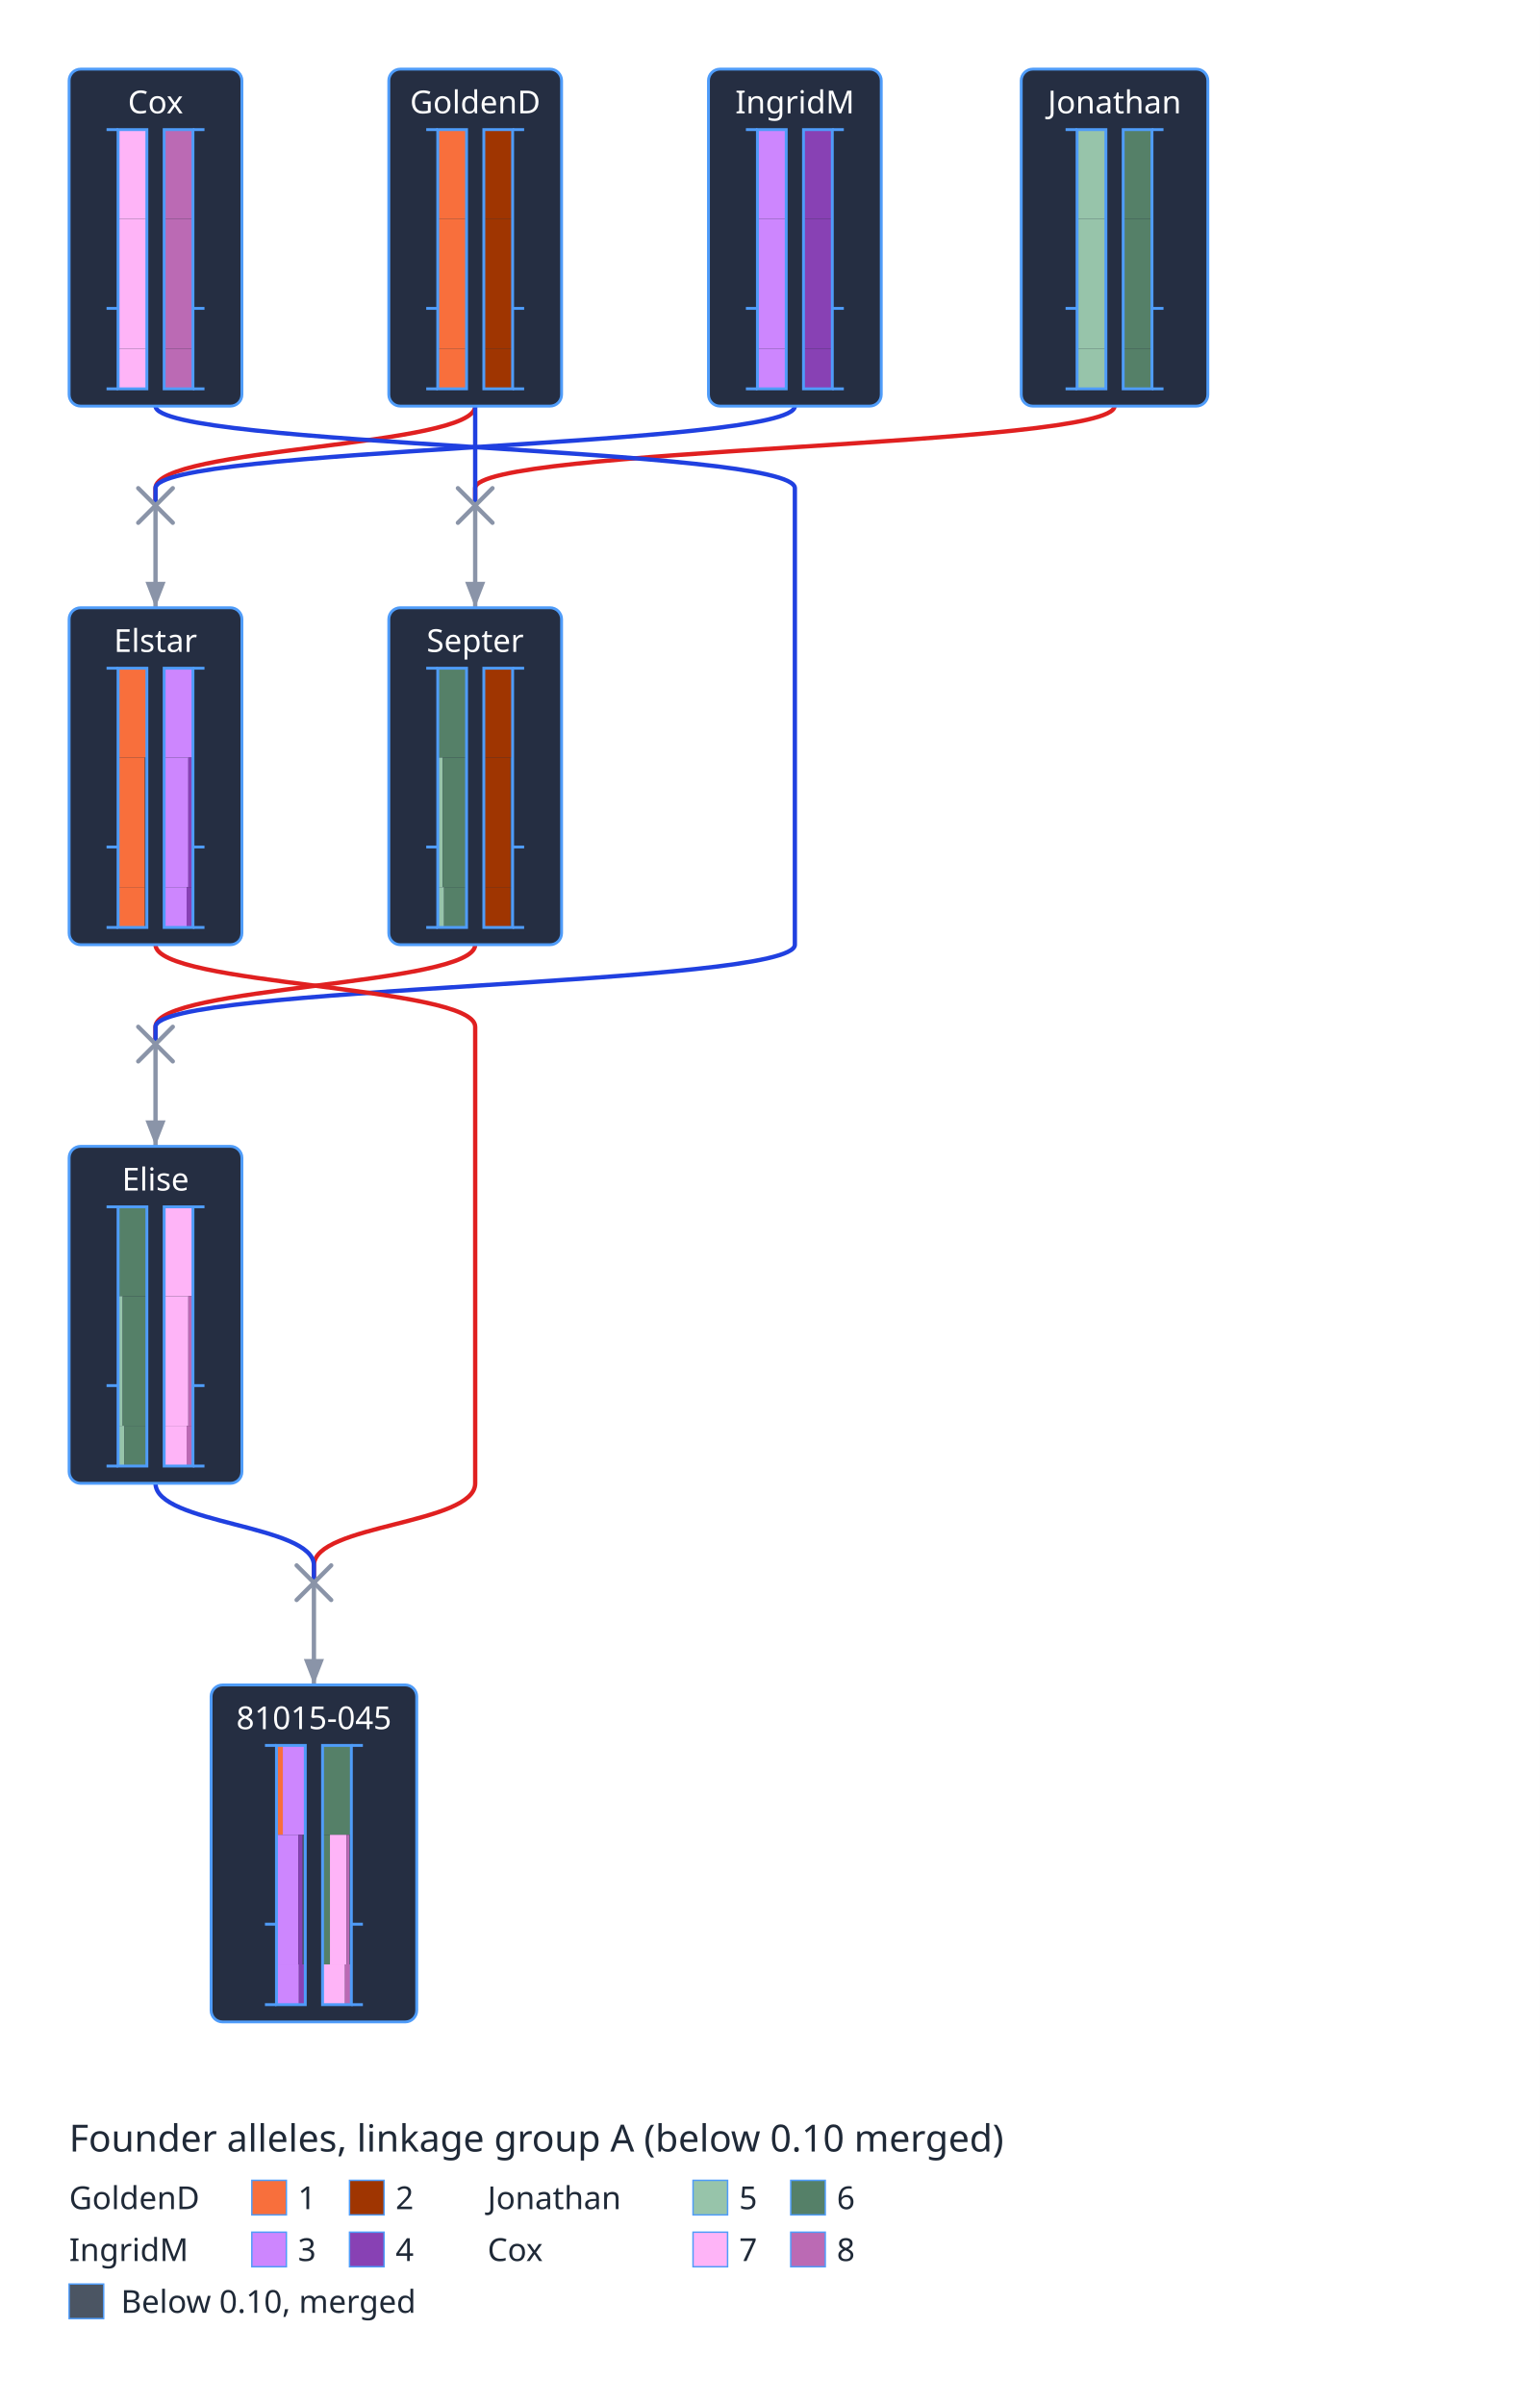
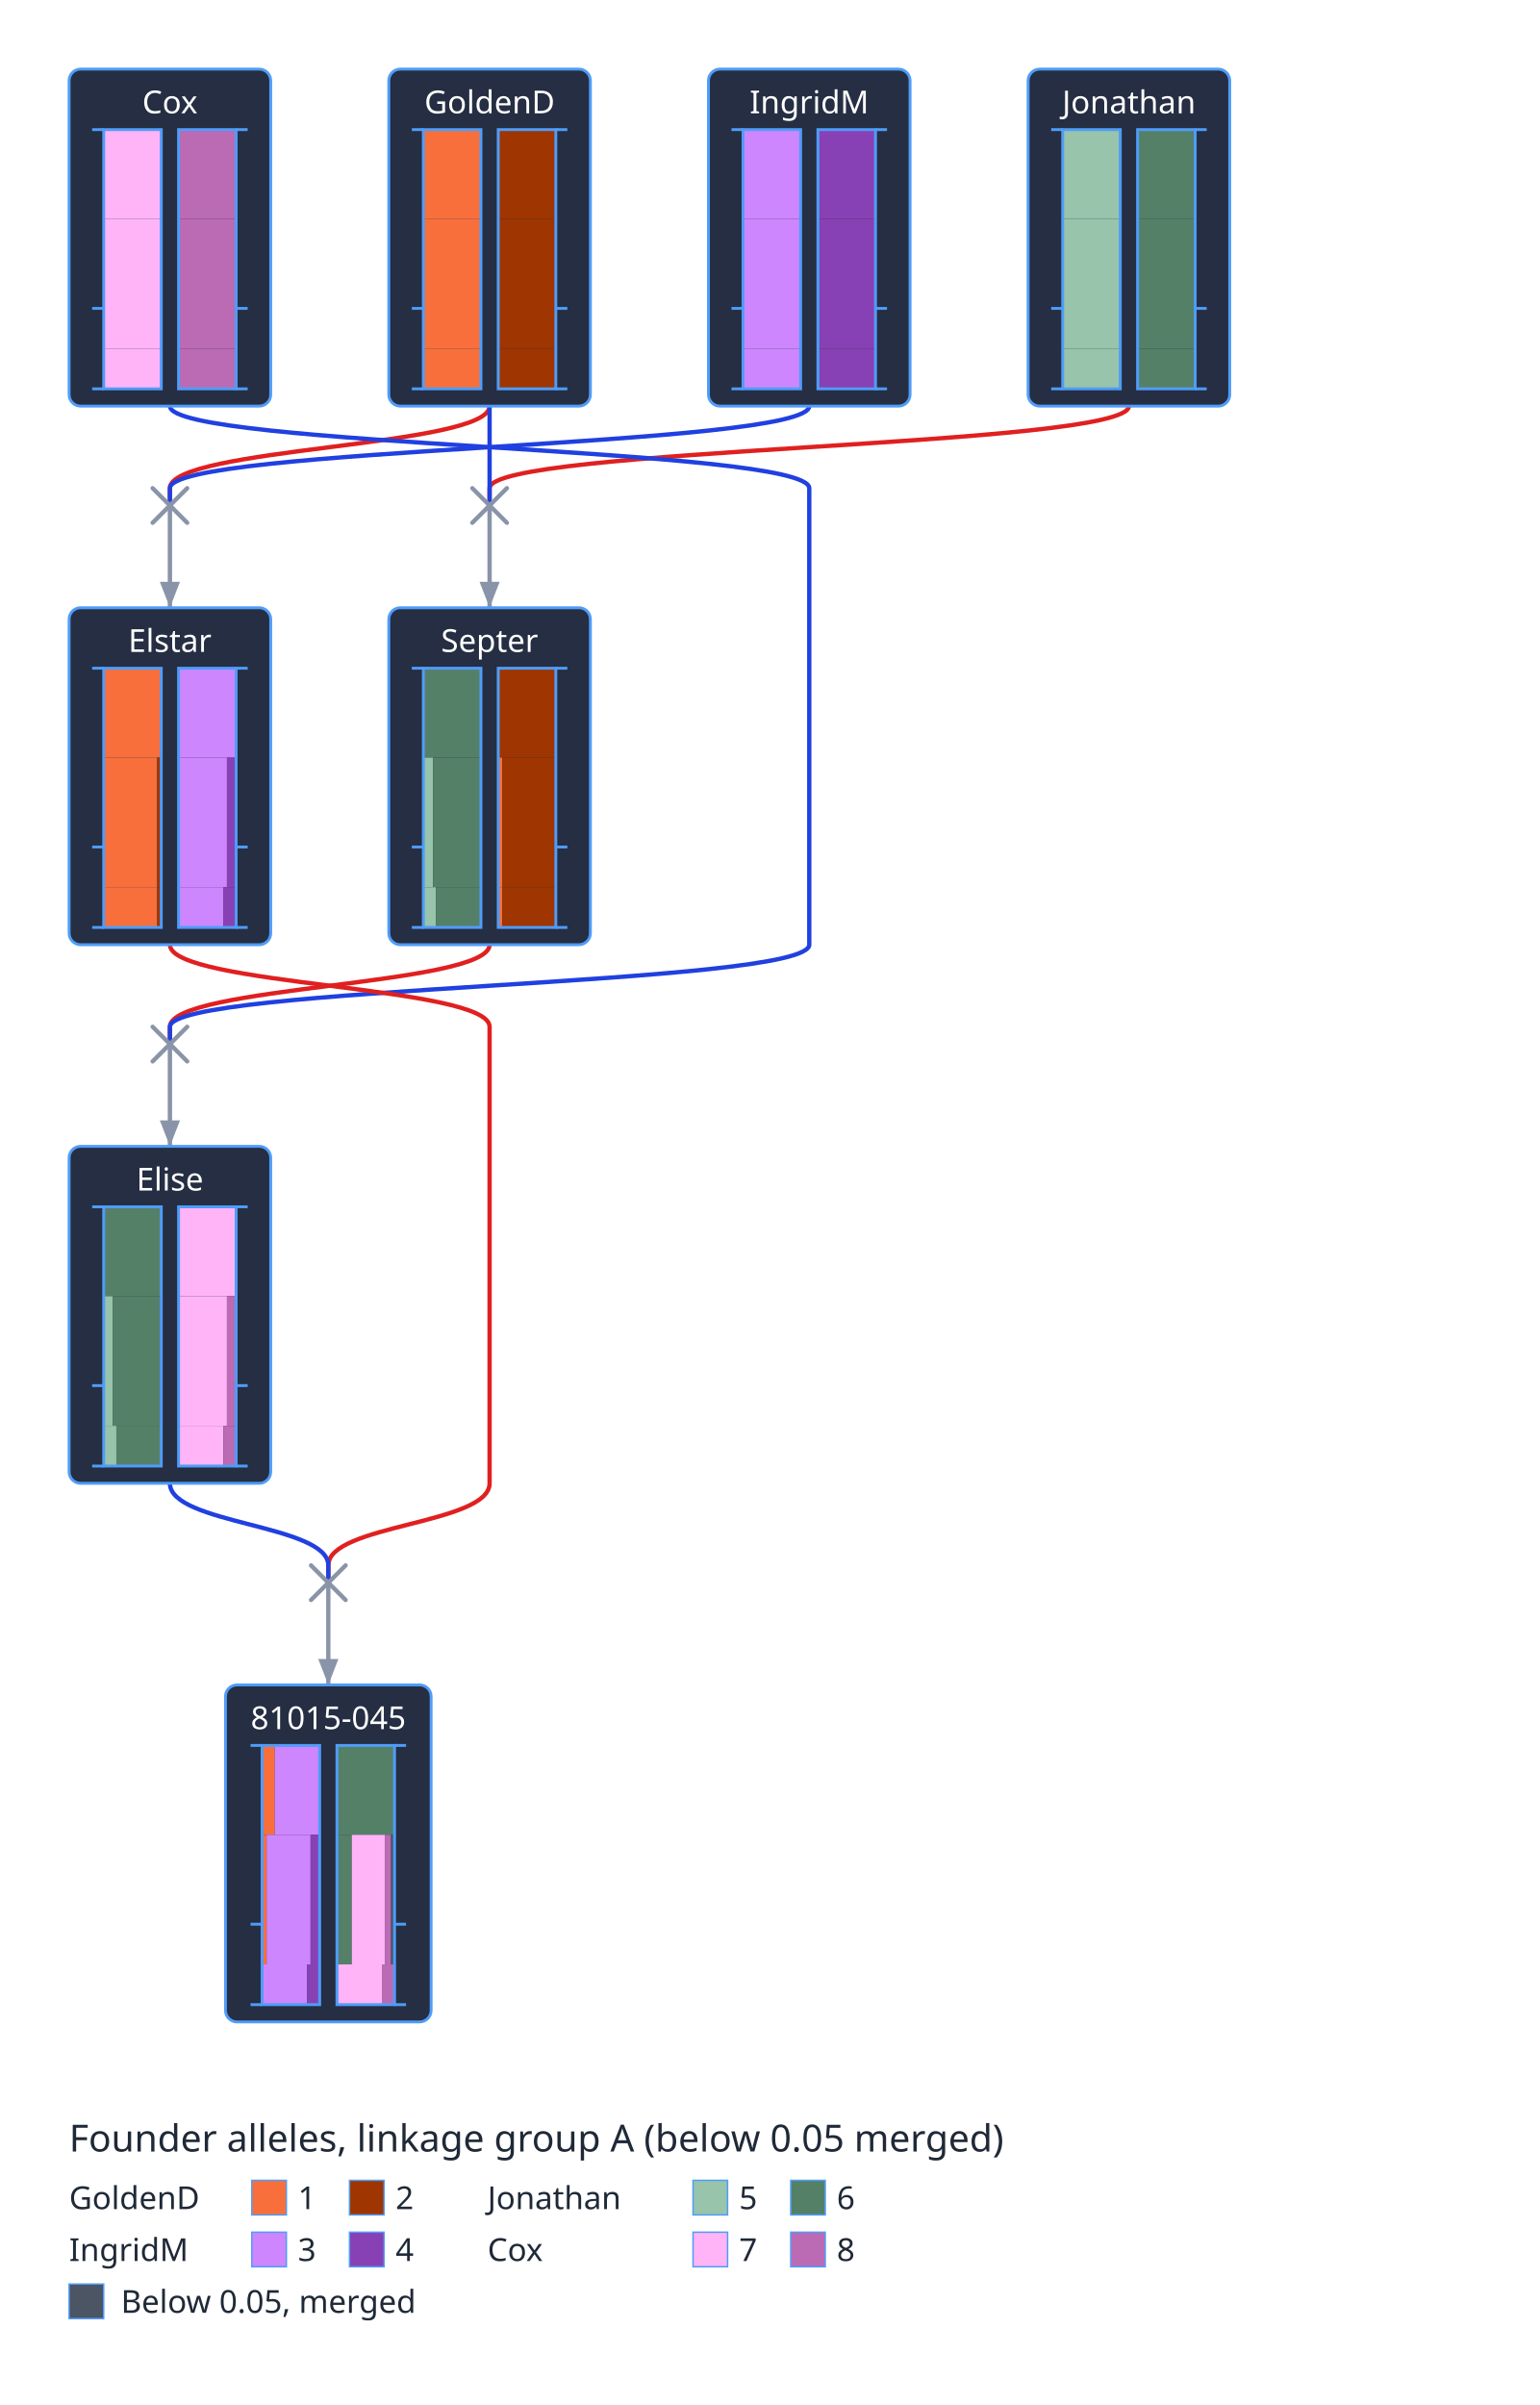
<svg xmlns="http://www.w3.org/2000/svg" width="534.72" height="835" viewBox="0 0 534.72 835" font-family="Noto Sans, sans-serif" font-size="11">
  <defs />
  <rect class="background" x="0" y="0" width="534.72" height="835" fill="#FFFFFF" />
-   <g class="links" transform="translate(220,362.5)">
+   <g class="links" transform="translate(225,362.5)">
    <path class="link link-female" d="M-55,-221.5 C-55,-207.25 -166,-207.25 -166,-193 L-166,-187" fill="none" stroke="#E02020" stroke-width="1.5" stroke-linecap="round" stroke-linejoin="round" />
    <path class="link link-male" d="M56,-221.5 C56,-207.25 -166,-207.25 -166,-193 L-166,-187" fill="none" stroke="#2040E0" stroke-width="1.5" stroke-linecap="round" stroke-linejoin="round" />
    <path class="link link-offspring" d="M-166,-187 L-166,-181 L-166,-151.5" fill="none" stroke="#8a94a8" stroke-width="1.5" stroke-linecap="round" stroke-linejoin="round" />
    <polygon class="arrow" points="-166,-151.5 -162.5,-160.5 -169.5,-160.5" fill="#8a94a8" />
    <path class="link link-female" d="M167,-221.5 C167,-207.25 -55,-207.25 -55,-193 L-55,-187" fill="none" stroke="#E02020" stroke-width="1.5" stroke-linecap="round" stroke-linejoin="round" />
    <path class="link link-male" d="M-55,-221.5 L-55,-193 L-55,-187" fill="none" stroke="#2040E0" stroke-width="1.5" stroke-linecap="round" stroke-linejoin="round" />
    <path class="link link-offspring" d="M-55,-187 L-55,-181 L-55,-151.5" fill="none" stroke="#8a94a8" stroke-width="1.5" stroke-linecap="round" stroke-linejoin="round" />
    <polygon class="arrow" points="-55,-151.5 -51.5,-160.5 -58.5,-160.5" fill="#8a94a8" />
    <path class="link link-female" d="M-55,-34.5 C-55,-20.25 -166,-20.25 -166,-6 L-166,0" fill="none" stroke="#E02020" stroke-width="1.5" stroke-linecap="round" stroke-linejoin="round" />
    <path class="link link-male" d="M-166,-221.5 C-166,-207.25 56,-207.25 56,-193 L56,-181 L56,-151.5 L56,-34.5 C56,-20.25 -166,-20.25 -166,-6 L-166,0" fill="none" stroke="#2040E0" stroke-width="1.5" stroke-linecap="round" stroke-linejoin="round" />
    <path class="link link-offspring" d="M-166,0 L-166,6 L-166,35.5" fill="none" stroke="#8a94a8" stroke-width="1.5" stroke-linecap="round" stroke-linejoin="round" />
    <polygon class="arrow" points="-166,35.5 -162.5,26.5 -169.5,26.5" fill="#8a94a8" />
    <path class="link link-female" d="M-166,-34.5 C-166,-20.25 -55,-20.25 -55,-6 L-55,6 L-55,35.5 L-55,152.5 C-55,166.75 -111,166.75 -111,181 L-111,187" fill="none" stroke="#E02020" stroke-width="1.5" stroke-linecap="round" stroke-linejoin="round" />
    <path class="link link-male" d="M-166,152.5 C-166,166.75 -111,166.75 -111,181 L-111,187" fill="none" stroke="#2040E0" stroke-width="1.5" stroke-linecap="round" stroke-linejoin="round" />
    <path class="link link-offspring" d="M-111,187 L-111,193 L-111,222.5" fill="none" stroke="#8a94a8" stroke-width="1.5" stroke-linecap="round" stroke-linejoin="round" />
    <polygon class="arrow" points="-111,222.5 -107.5,213.5 -114.5,213.5" fill="#8a94a8" />
  </g>
  <g class="crosses">
    <g class="cross" stroke="#8a94a8" stroke-width="1.5" stroke-linecap="round">
-       <line x1="48" y1="169.5" x2="60" y2="181.5" />
-       <line x1="48" y1="181.5" x2="60" y2="169.5" />
-     </g>
-     <g class="cross" stroke="#8a94a8" stroke-width="1.5" stroke-linecap="round">
-       <line x1="159" y1="169.5" x2="171" y2="181.5" />
-       <line x1="159" y1="181.5" x2="171" y2="169.5" />
-     </g>
-     <g class="cross" stroke="#8a94a8" stroke-width="1.5" stroke-linecap="round">
-       <line x1="48" y1="356.5" x2="60" y2="368.5" />
-       <line x1="48" y1="368.5" x2="60" y2="356.5" />
-     </g>
-     <g class="cross" stroke="#8a94a8" stroke-width="1.5" stroke-linecap="round">
-       <line x1="103" y1="543.5" x2="115" y2="555.5" />
-       <line x1="103" y1="555.5" x2="115" y2="543.5" />
+       <line x1="53" y1="169.5" x2="65" y2="181.5" />
+       <line x1="53" y1="181.5" x2="65" y2="169.5" />
+     </g>
+     <g class="cross" stroke="#8a94a8" stroke-width="1.5" stroke-linecap="round">
+       <line x1="164" y1="169.5" x2="176" y2="181.5" />
+       <line x1="164" y1="181.5" x2="176" y2="169.5" />
+     </g>
+     <g class="cross" stroke="#8a94a8" stroke-width="1.5" stroke-linecap="round">
+       <line x1="53" y1="356.5" x2="65" y2="368.5" />
+       <line x1="53" y1="368.5" x2="65" y2="356.5" />
+     </g>
+     <g class="cross" stroke="#8a94a8" stroke-width="1.5" stroke-linecap="round">
+       <line x1="108" y1="543.5" x2="120" y2="555.5" />
+       <line x1="108" y1="555.5" x2="120" y2="543.5" />
    </g>
  </g>
  <g class="nodes">
    <g class="node haplotype" transform="translate(24,24)">
-       <rect class="haplotype-box" x="0" y="0" width="60" height="117" rx="4" fill="#252e42" stroke="#4f9cf9" stroke-width="1" />
-       <text class="individual" x="30" y="15.35" text-anchor="middle" font-size="11" fill="#FFFFFF">Cox</text>
-       <rect class="segment" x="17" y="21" width="10" height="31.03" fill="#FEB4F7" />
-       <rect class="segment" x="17" y="52.03" width="10" height="45" fill="#FEB4F7" />
-       <rect class="segment" x="17" y="97.03" width="10" height="13.97" fill="#FEB4F7" />
-       <rect class="bar" x="17" y="21" width="10" height="90" fill="none" stroke="#4f9cf9" stroke-width="1" />
-       <line class="position-tick" x1="17" y1="21" x2="13" y2="21" stroke="#4f9cf9" stroke-width="1" />
-       <line class="position-tick" x1="17" y1="83.07" x2="13" y2="83.07" stroke="#4f9cf9" stroke-width="1" />
-       <line class="position-tick" x1="17" y1="111" x2="13" y2="111" stroke="#4f9cf9" stroke-width="1" />
-       <rect class="segment" x="33" y="21" width="10" height="31.03" fill="#BB6AB4" />
-       <rect class="segment" x="33" y="52.03" width="10" height="45" fill="#BB6AB4" />
-       <rect class="segment" x="33" y="97.03" width="10" height="13.97" fill="#BB6AB4" />
-       <rect class="bar" x="33" y="21" width="10" height="90" fill="none" stroke="#4f9cf9" stroke-width="1" />
-       <line class="position-tick" x1="43" y1="21" x2="47" y2="21" stroke="#4f9cf9" stroke-width="1" />
-       <line class="position-tick" x1="43" y1="83.07" x2="47" y2="83.07" stroke="#4f9cf9" stroke-width="1" />
-       <line class="position-tick" x1="43" y1="111" x2="47" y2="111" stroke="#4f9cf9" stroke-width="1" />
+       <rect class="haplotype-box" x="0" y="0" width="70" height="117" rx="4" fill="#252e42" stroke="#4f9cf9" stroke-width="1" />
+       <text class="individual" x="35" y="15.35" text-anchor="middle" font-size="11" fill="#FFFFFF">Cox</text>
+       <rect class="segment" x="12" y="21" width="20" height="31.03" fill="#FEB4F7" />
+       <rect class="segment" x="12" y="52.03" width="20" height="45" fill="#FEB4F7" />
+       <rect class="segment" x="12" y="97.03" width="20" height="13.97" fill="#FEB4F7" />
+       <rect class="bar" x="12" y="21" width="20" height="90" fill="none" stroke="#4f9cf9" stroke-width="1" />
+       <line class="position-tick" x1="12" y1="21" x2="8" y2="21" stroke="#4f9cf9" stroke-width="1" />
+       <line class="position-tick" x1="12" y1="83.07" x2="8" y2="83.07" stroke="#4f9cf9" stroke-width="1" />
+       <line class="position-tick" x1="12" y1="111" x2="8" y2="111" stroke="#4f9cf9" stroke-width="1" />
+       <rect class="segment" x="38" y="21" width="20" height="31.03" fill="#BB6AB4" />
+       <rect class="segment" x="38" y="52.03" width="20" height="45" fill="#BB6AB4" />
+       <rect class="segment" x="38" y="97.03" width="20" height="13.97" fill="#BB6AB4" />
+       <rect class="bar" x="38" y="21" width="20" height="90" fill="none" stroke="#4f9cf9" stroke-width="1" />
+       <line class="position-tick" x1="58" y1="21" x2="62" y2="21" stroke="#4f9cf9" stroke-width="1" />
+       <line class="position-tick" x1="58" y1="83.07" x2="62" y2="83.07" stroke="#4f9cf9" stroke-width="1" />
+       <line class="position-tick" x1="58" y1="111" x2="62" y2="111" stroke="#4f9cf9" stroke-width="1" />
    </g>
    <g class="node haplotype" transform="translate(135,24)">
-       <rect class="haplotype-box" x="0" y="0" width="60" height="117" rx="4" fill="#252e42" stroke="#4f9cf9" stroke-width="1" />
-       <text class="individual" x="30" y="15.35" text-anchor="middle" font-size="11" fill="#FFFFFF">GoldenD</text>
-       <rect class="segment" x="17" y="21" width="10" height="31.03" fill="#F86F3C" />
-       <rect class="segment" x="17" y="52.03" width="10" height="45" fill="#F86F3C" />
-       <rect class="segment" x="17" y="97.03" width="10" height="13.97" fill="#F86F3C" />
-       <rect class="bar" x="17" y="21" width="10" height="90" fill="none" stroke="#4f9cf9" stroke-width="1" />
-       <line class="position-tick" x1="17" y1="21" x2="13" y2="21" stroke="#4f9cf9" stroke-width="1" />
-       <line class="position-tick" x1="17" y1="83.07" x2="13" y2="83.07" stroke="#4f9cf9" stroke-width="1" />
-       <line class="position-tick" x1="17" y1="111" x2="13" y2="111" stroke="#4f9cf9" stroke-width="1" />
-       <rect class="segment" x="33" y="21" width="10" height="31.03" fill="#9F3501" />
-       <rect class="segment" x="33" y="52.03" width="10" height="45" fill="#9F3501" />
-       <rect class="segment" x="33" y="97.03" width="10" height="13.97" fill="#9F3501" />
-       <rect class="bar" x="33" y="21" width="10" height="90" fill="none" stroke="#4f9cf9" stroke-width="1" />
-       <line class="position-tick" x1="43" y1="21" x2="47" y2="21" stroke="#4f9cf9" stroke-width="1" />
-       <line class="position-tick" x1="43" y1="83.07" x2="47" y2="83.07" stroke="#4f9cf9" stroke-width="1" />
-       <line class="position-tick" x1="43" y1="111" x2="47" y2="111" stroke="#4f9cf9" stroke-width="1" />
+       <rect class="haplotype-box" x="0" y="0" width="70" height="117" rx="4" fill="#252e42" stroke="#4f9cf9" stroke-width="1" />
+       <text class="individual" x="35" y="15.35" text-anchor="middle" font-size="11" fill="#FFFFFF">GoldenD</text>
+       <rect class="segment" x="12" y="21" width="20" height="31.03" fill="#F86F3C" />
+       <rect class="segment" x="12" y="52.03" width="20" height="45" fill="#F86F3C" />
+       <rect class="segment" x="12" y="97.03" width="20" height="13.97" fill="#F86F3C" />
+       <rect class="bar" x="12" y="21" width="20" height="90" fill="none" stroke="#4f9cf9" stroke-width="1" />
+       <line class="position-tick" x1="12" y1="21" x2="8" y2="21" stroke="#4f9cf9" stroke-width="1" />
+       <line class="position-tick" x1="12" y1="83.07" x2="8" y2="83.07" stroke="#4f9cf9" stroke-width="1" />
+       <line class="position-tick" x1="12" y1="111" x2="8" y2="111" stroke="#4f9cf9" stroke-width="1" />
+       <rect class="segment" x="38" y="21" width="20" height="31.03" fill="#9F3501" />
+       <rect class="segment" x="38" y="52.03" width="20" height="45" fill="#9F3501" />
+       <rect class="segment" x="38" y="97.03" width="20" height="13.97" fill="#9F3501" />
+       <rect class="bar" x="38" y="21" width="20" height="90" fill="none" stroke="#4f9cf9" stroke-width="1" />
+       <line class="position-tick" x1="58" y1="21" x2="62" y2="21" stroke="#4f9cf9" stroke-width="1" />
+       <line class="position-tick" x1="58" y1="83.07" x2="62" y2="83.07" stroke="#4f9cf9" stroke-width="1" />
+       <line class="position-tick" x1="58" y1="111" x2="62" y2="111" stroke="#4f9cf9" stroke-width="1" />
    </g>
    <g class="node haplotype" transform="translate(246,24)">
-       <rect class="haplotype-box" x="0" y="0" width="60" height="117" rx="4" fill="#252e42" stroke="#4f9cf9" stroke-width="1" />
-       <text class="individual" x="30" y="15.35" text-anchor="middle" font-size="11" fill="#FFFFFF">IngridM</text>
-       <rect class="segment" x="17" y="21" width="10" height="31.03" fill="#CD86FE" />
-       <rect class="segment" x="17" y="52.03" width="10" height="45" fill="#CD86FE" />
-       <rect class="segment" x="17" y="97.03" width="10" height="13.97" fill="#CD86FE" />
-       <rect class="bar" x="17" y="21" width="10" height="90" fill="none" stroke="#4f9cf9" stroke-width="1" />
-       <line class="position-tick" x1="17" y1="21" x2="13" y2="21" stroke="#4f9cf9" stroke-width="1" />
-       <line class="position-tick" x1="17" y1="83.07" x2="13" y2="83.07" stroke="#4f9cf9" stroke-width="1" />
-       <line class="position-tick" x1="17" y1="111" x2="13" y2="111" stroke="#4f9cf9" stroke-width="1" />
-       <rect class="segment" x="33" y="21" width="10" height="31.03" fill="#8841B4" />
-       <rect class="segment" x="33" y="52.03" width="10" height="45" fill="#8841B4" />
-       <rect class="segment" x="33" y="97.03" width="10" height="13.97" fill="#8841B4" />
-       <rect class="bar" x="33" y="21" width="10" height="90" fill="none" stroke="#4f9cf9" stroke-width="1" />
-       <line class="position-tick" x1="43" y1="21" x2="47" y2="21" stroke="#4f9cf9" stroke-width="1" />
-       <line class="position-tick" x1="43" y1="83.07" x2="47" y2="83.07" stroke="#4f9cf9" stroke-width="1" />
-       <line class="position-tick" x1="43" y1="111" x2="47" y2="111" stroke="#4f9cf9" stroke-width="1" />
+       <rect class="haplotype-box" x="0" y="0" width="70" height="117" rx="4" fill="#252e42" stroke="#4f9cf9" stroke-width="1" />
+       <text class="individual" x="35" y="15.35" text-anchor="middle" font-size="11" fill="#FFFFFF">IngridM</text>
+       <rect class="segment" x="12" y="21" width="20" height="31.03" fill="#CD86FE" />
+       <rect class="segment" x="12" y="52.03" width="20" height="45" fill="#CD86FE" />
+       <rect class="segment" x="12" y="97.03" width="20" height="13.97" fill="#CD86FE" />
+       <rect class="bar" x="12" y="21" width="20" height="90" fill="none" stroke="#4f9cf9" stroke-width="1" />
+       <line class="position-tick" x1="12" y1="21" x2="8" y2="21" stroke="#4f9cf9" stroke-width="1" />
+       <line class="position-tick" x1="12" y1="83.07" x2="8" y2="83.07" stroke="#4f9cf9" stroke-width="1" />
+       <line class="position-tick" x1="12" y1="111" x2="8" y2="111" stroke="#4f9cf9" stroke-width="1" />
+       <rect class="segment" x="38" y="21" width="20" height="31.03" fill="#8841B4" />
+       <rect class="segment" x="38" y="52.03" width="20" height="45" fill="#8841B4" />
+       <rect class="segment" x="38" y="97.03" width="20" height="13.97" fill="#8841B4" />
+       <rect class="bar" x="38" y="21" width="20" height="90" fill="none" stroke="#4f9cf9" stroke-width="1" />
+       <line class="position-tick" x1="58" y1="21" x2="62" y2="21" stroke="#4f9cf9" stroke-width="1" />
+       <line class="position-tick" x1="58" y1="83.07" x2="62" y2="83.07" stroke="#4f9cf9" stroke-width="1" />
+       <line class="position-tick" x1="58" y1="111" x2="62" y2="111" stroke="#4f9cf9" stroke-width="1" />
    </g>
    <g class="node haplotype" transform="translate(24,211)">
-       <rect class="haplotype-box" x="0" y="0" width="60" height="117" rx="4" fill="#252e42" stroke="#4f9cf9" stroke-width="1" />
-       <text class="individual" x="30" y="15.35" text-anchor="middle" font-size="11" fill="#FFFFFF">Elstar</text>
-       <rect class="segment" x="17" y="21" width="10" height="31.03" fill="#F86F3C" />
-       <rect class="segment" x="17" y="52.03" width="9.3" height="45" fill="#F86F3C" />
-       <rect class="segment" x="26.3" y="52.03" width="0.7" height="45" fill="#4B5563" />
-       <rect class="segment" x="17" y="97.03" width="9.3" height="13.97" fill="#F86F3C" />
-       <rect class="segment" x="26.3" y="97.03" width="0.7" height="13.97" fill="#4B5563" />
-       <rect class="bar" x="17" y="21" width="10" height="90" fill="none" stroke="#4f9cf9" stroke-width="1" />
-       <line class="position-tick" x1="17" y1="21" x2="13" y2="21" stroke="#4f9cf9" stroke-width="1" />
-       <line class="position-tick" x1="17" y1="83.07" x2="13" y2="83.07" stroke="#4f9cf9" stroke-width="1" />
-       <line class="position-tick" x1="17" y1="111" x2="13" y2="111" stroke="#4f9cf9" stroke-width="1" />
-       <rect class="segment" x="33" y="21" width="10" height="31.03" fill="#CD86FE" />
-       <rect class="segment" x="33" y="52.03" width="8.4" height="45" fill="#CD86FE" />
-       <rect class="segment" x="41.4" y="52.03" width="1.6" height="45" fill="#8841B4" />
-       <rect class="segment" x="33" y="97.03" width="7.8" height="13.97" fill="#CD86FE" />
-       <rect class="segment" x="40.8" y="97.03" width="2.2" height="13.97" fill="#8841B4" />
-       <rect class="bar" x="33" y="21" width="10" height="90" fill="none" stroke="#4f9cf9" stroke-width="1" />
-       <line class="position-tick" x1="43" y1="21" x2="47" y2="21" stroke="#4f9cf9" stroke-width="1" />
-       <line class="position-tick" x1="43" y1="83.07" x2="47" y2="83.07" stroke="#4f9cf9" stroke-width="1" />
-       <line class="position-tick" x1="43" y1="111" x2="47" y2="111" stroke="#4f9cf9" stroke-width="1" />
-     </g>
-     <g class="node haplotype" transform="translate(354.6,24)">
-       <rect class="haplotype-box" x="0" y="0" width="64.8" height="117" rx="4" fill="#252e42" stroke="#4f9cf9" stroke-width="1" />
-       <text class="individual" x="32.4" y="15.35" text-anchor="middle" font-size="11" fill="#FFFFFF">Jonathan</text>
-       <rect class="segment" x="19.4" y="21" width="10" height="31.03" fill="#97C4AA" />
-       <rect class="segment" x="19.4" y="52.03" width="10" height="45" fill="#97C4AA" />
-       <rect class="segment" x="19.4" y="97.03" width="10" height="13.97" fill="#97C4AA" />
-       <rect class="bar" x="19.4" y="21" width="10" height="90" fill="none" stroke="#4f9cf9" stroke-width="1" />
-       <line class="position-tick" x1="19.4" y1="21" x2="15.4" y2="21" stroke="#4f9cf9" stroke-width="1" />
-       <line class="position-tick" x1="19.4" y1="83.07" x2="15.4" y2="83.07" stroke="#4f9cf9" stroke-width="1" />
-       <line class="position-tick" x1="19.4" y1="111" x2="15.4" y2="111" stroke="#4f9cf9" stroke-width="1" />
-       <rect class="segment" x="35.4" y="21" width="10" height="31.03" fill="#558068" />
-       <rect class="segment" x="35.4" y="52.03" width="10" height="45" fill="#558068" />
-       <rect class="segment" x="35.4" y="97.03" width="10" height="13.97" fill="#558068" />
-       <rect class="bar" x="35.4" y="21" width="10" height="90" fill="none" stroke="#4f9cf9" stroke-width="1" />
-       <line class="position-tick" x1="45.4" y1="21" x2="49.4" y2="21" stroke="#4f9cf9" stroke-width="1" />
-       <line class="position-tick" x1="45.4" y1="83.07" x2="49.4" y2="83.07" stroke="#4f9cf9" stroke-width="1" />
-       <line class="position-tick" x1="45.4" y1="111" x2="49.4" y2="111" stroke="#4f9cf9" stroke-width="1" />
+       <rect class="haplotype-box" x="0" y="0" width="70" height="117" rx="4" fill="#252e42" stroke="#4f9cf9" stroke-width="1" />
+       <text class="individual" x="35" y="15.35" text-anchor="middle" font-size="11" fill="#FFFFFF">Elstar</text>
+       <rect class="segment" x="12" y="21" width="20" height="31.03" fill="#F86F3C" />
+       <rect class="segment" x="12" y="52.03" width="18.6" height="45" fill="#F86F3C" />
+       <rect class="segment" x="30.6" y="52.03" width="1.4" height="45" fill="#9F3501" />
+       <rect class="segment" x="12" y="97.03" width="18.6" height="13.97" fill="#F86F3C" />
+       <rect class="segment" x="30.6" y="97.03" width="1.4" height="13.97" fill="#9F3501" />
+       <rect class="bar" x="12" y="21" width="20" height="90" fill="none" stroke="#4f9cf9" stroke-width="1" />
+       <line class="position-tick" x1="12" y1="21" x2="8" y2="21" stroke="#4f9cf9" stroke-width="1" />
+       <line class="position-tick" x1="12" y1="83.07" x2="8" y2="83.07" stroke="#4f9cf9" stroke-width="1" />
+       <line class="position-tick" x1="12" y1="111" x2="8" y2="111" stroke="#4f9cf9" stroke-width="1" />
+       <rect class="segment" x="38" y="21" width="20" height="31.03" fill="#CD86FE" />
+       <rect class="segment" x="38" y="52.03" width="16.8" height="45" fill="#CD86FE" />
+       <rect class="segment" x="54.8" y="52.03" width="3.2" height="45" fill="#8841B4" />
+       <rect class="segment" x="38" y="97.03" width="15.6" height="13.97" fill="#CD86FE" />
+       <rect class="segment" x="53.6" y="97.03" width="4.4" height="13.97" fill="#8841B4" />
+       <rect class="bar" x="38" y="21" width="20" height="90" fill="none" stroke="#4f9cf9" stroke-width="1" />
+       <line class="position-tick" x1="58" y1="21" x2="62" y2="21" stroke="#4f9cf9" stroke-width="1" />
+       <line class="position-tick" x1="58" y1="83.07" x2="62" y2="83.07" stroke="#4f9cf9" stroke-width="1" />
+       <line class="position-tick" x1="58" y1="111" x2="62" y2="111" stroke="#4f9cf9" stroke-width="1" />
+     </g>
+     <g class="node haplotype" transform="translate(357,24)">
+       <rect class="haplotype-box" x="0" y="0" width="70" height="117" rx="4" fill="#252e42" stroke="#4f9cf9" stroke-width="1" />
+       <text class="individual" x="35" y="15.35" text-anchor="middle" font-size="11" fill="#FFFFFF">Jonathan</text>
+       <rect class="segment" x="12" y="21" width="20" height="31.03" fill="#97C4AA" />
+       <rect class="segment" x="12" y="52.03" width="20" height="45" fill="#97C4AA" />
+       <rect class="segment" x="12" y="97.03" width="20" height="13.97" fill="#97C4AA" />
+       <rect class="bar" x="12" y="21" width="20" height="90" fill="none" stroke="#4f9cf9" stroke-width="1" />
+       <line class="position-tick" x1="12" y1="21" x2="8" y2="21" stroke="#4f9cf9" stroke-width="1" />
+       <line class="position-tick" x1="12" y1="83.07" x2="8" y2="83.07" stroke="#4f9cf9" stroke-width="1" />
+       <line class="position-tick" x1="12" y1="111" x2="8" y2="111" stroke="#4f9cf9" stroke-width="1" />
+       <rect class="segment" x="38" y="21" width="20" height="31.03" fill="#558068" />
+       <rect class="segment" x="38" y="52.03" width="20" height="45" fill="#558068" />
+       <rect class="segment" x="38" y="97.03" width="20" height="13.97" fill="#558068" />
+       <rect class="bar" x="38" y="21" width="20" height="90" fill="none" stroke="#4f9cf9" stroke-width="1" />
+       <line class="position-tick" x1="58" y1="21" x2="62" y2="21" stroke="#4f9cf9" stroke-width="1" />
+       <line class="position-tick" x1="58" y1="83.07" x2="62" y2="83.07" stroke="#4f9cf9" stroke-width="1" />
+       <line class="position-tick" x1="58" y1="111" x2="62" y2="111" stroke="#4f9cf9" stroke-width="1" />
    </g>
    <g class="node haplotype" transform="translate(135,211)">
-       <rect class="haplotype-box" x="0" y="0" width="60" height="117" rx="4" fill="#252e42" stroke="#4f9cf9" stroke-width="1" />
-       <text class="individual" x="30" y="15.35" text-anchor="middle" font-size="11" fill="#FFFFFF">Septer</text>
-       <rect class="segment" x="17" y="21" width="10" height="31.03" fill="#558068" />
-       <rect class="segment" x="17" y="52.03" width="1.7" height="45" fill="#97C4AA" />
-       <rect class="segment" x="18.7" y="52.03" width="8.3" height="45" fill="#558068" />
-       <rect class="segment" x="17" y="97.03" width="2.2" height="13.97" fill="#97C4AA" />
-       <rect class="segment" x="19.2" y="97.03" width="7.8" height="13.97" fill="#558068" />
-       <rect class="bar" x="17" y="21" width="10" height="90" fill="none" stroke="#4f9cf9" stroke-width="1" />
-       <line class="position-tick" x1="17" y1="21" x2="13" y2="21" stroke="#4f9cf9" stroke-width="1" />
-       <line class="position-tick" x1="17" y1="83.07" x2="13" y2="83.07" stroke="#4f9cf9" stroke-width="1" />
-       <line class="position-tick" x1="17" y1="111" x2="13" y2="111" stroke="#4f9cf9" stroke-width="1" />
-       <rect class="segment" x="33" y="21" width="10" height="31.03" fill="#9F3501" />
-       <rect class="segment" x="33" y="52.03" width="9.3" height="45" fill="#9F3501" />
-       <rect class="segment" x="42.3" y="52.03" width="0.7" height="45" fill="#4B5563" />
-       <rect class="segment" x="33" y="97.03" width="9.3" height="13.97" fill="#9F3501" />
-       <rect class="segment" x="42.3" y="97.03" width="0.7" height="13.97" fill="#4B5563" />
-       <rect class="bar" x="33" y="21" width="10" height="90" fill="none" stroke="#4f9cf9" stroke-width="1" />
-       <line class="position-tick" x1="43" y1="21" x2="47" y2="21" stroke="#4f9cf9" stroke-width="1" />
-       <line class="position-tick" x1="43" y1="83.07" x2="47" y2="83.07" stroke="#4f9cf9" stroke-width="1" />
-       <line class="position-tick" x1="43" y1="111" x2="47" y2="111" stroke="#4f9cf9" stroke-width="1" />
+       <rect class="haplotype-box" x="0" y="0" width="70" height="117" rx="4" fill="#252e42" stroke="#4f9cf9" stroke-width="1" />
+       <text class="individual" x="35" y="15.35" text-anchor="middle" font-size="11" fill="#FFFFFF">Septer</text>
+       <rect class="segment" x="12" y="21" width="20" height="31.03" fill="#558068" />
+       <rect class="segment" x="12" y="52.03" width="3.4" height="45" fill="#97C4AA" />
+       <rect class="segment" x="15.4" y="52.03" width="16.6" height="45" fill="#558068" />
+       <rect class="segment" x="12" y="97.03" width="4.4" height="13.97" fill="#97C4AA" />
+       <rect class="segment" x="16.4" y="97.03" width="15.6" height="13.97" fill="#558068" />
+       <rect class="bar" x="12" y="21" width="20" height="90" fill="none" stroke="#4f9cf9" stroke-width="1" />
+       <line class="position-tick" x1="12" y1="21" x2="8" y2="21" stroke="#4f9cf9" stroke-width="1" />
+       <line class="position-tick" x1="12" y1="83.07" x2="8" y2="83.07" stroke="#4f9cf9" stroke-width="1" />
+       <line class="position-tick" x1="12" y1="111" x2="8" y2="111" stroke="#4f9cf9" stroke-width="1" />
+       <rect class="segment" x="38" y="21" width="20" height="31.03" fill="#9F3501" />
+       <rect class="segment" x="38" y="52.03" width="1.4" height="45" fill="#F86F3C" />
+       <rect class="segment" x="39.4" y="52.03" width="18.6" height="45" fill="#9F3501" />
+       <rect class="segment" x="38" y="97.03" width="1.4" height="13.97" fill="#F86F3C" />
+       <rect class="segment" x="39.4" y="97.03" width="18.6" height="13.97" fill="#9F3501" />
+       <rect class="bar" x="38" y="21" width="20" height="90" fill="none" stroke="#4f9cf9" stroke-width="1" />
+       <line class="position-tick" x1="58" y1="21" x2="62" y2="21" stroke="#4f9cf9" stroke-width="1" />
+       <line class="position-tick" x1="58" y1="83.07" x2="62" y2="83.07" stroke="#4f9cf9" stroke-width="1" />
+       <line class="position-tick" x1="58" y1="111" x2="62" y2="111" stroke="#4f9cf9" stroke-width="1" />
    </g>
    <g class="node haplotype" transform="translate(24,398)">
-       <rect class="haplotype-box" x="0" y="0" width="60" height="117" rx="4" fill="#252e42" stroke="#4f9cf9" stroke-width="1" />
-       <text class="individual" x="30" y="15.35" text-anchor="middle" font-size="11" fill="#FFFFFF">Elise</text>
-       <rect class="segment" x="17" y="21" width="10" height="31.03" fill="#558068" />
-       <rect class="segment" x="17" y="52.03" width="1.6" height="45" fill="#97C4AA" />
-       <rect class="segment" x="18.6" y="52.03" width="8.2" height="45" fill="#558068" />
-       <rect class="segment" x="26.8" y="52.03" width="0.2" height="45" fill="#4B5563" />
-       <rect class="segment" x="17" y="97.03" width="2.2" height="13.97" fill="#97C4AA" />
-       <rect class="segment" x="19.2" y="97.03" width="7.8" height="13.97" fill="#558068" />
-       <rect class="bar" x="17" y="21" width="10" height="90" fill="none" stroke="#4f9cf9" stroke-width="1" />
-       <line class="position-tick" x1="17" y1="21" x2="13" y2="21" stroke="#4f9cf9" stroke-width="1" />
-       <line class="position-tick" x1="17" y1="83.07" x2="13" y2="83.07" stroke="#4f9cf9" stroke-width="1" />
-       <line class="position-tick" x1="17" y1="111" x2="13" y2="111" stroke="#4f9cf9" stroke-width="1" />
-       <rect class="segment" x="33" y="21" width="10" height="31.03" fill="#FEB4F7" />
-       <rect class="segment" x="33" y="52.03" width="8.4" height="45" fill="#FEB4F7" />
-       <rect class="segment" x="41.4" y="52.03" width="1.6" height="45" fill="#BB6AB4" />
-       <rect class="segment" x="33" y="97.03" width="7.8" height="13.97" fill="#FEB4F7" />
-       <rect class="segment" x="40.8" y="97.03" width="2.2" height="13.97" fill="#BB6AB4" />
-       <rect class="bar" x="33" y="21" width="10" height="90" fill="none" stroke="#4f9cf9" stroke-width="1" />
-       <line class="position-tick" x1="43" y1="21" x2="47" y2="21" stroke="#4f9cf9" stroke-width="1" />
-       <line class="position-tick" x1="43" y1="83.07" x2="47" y2="83.07" stroke="#4f9cf9" stroke-width="1" />
-       <line class="position-tick" x1="43" y1="111" x2="47" y2="111" stroke="#4f9cf9" stroke-width="1" />
-     </g>
-     <g class="node haplotype" transform="translate(73.3,585)">
+       <rect class="haplotype-box" x="0" y="0" width="70" height="117" rx="4" fill="#252e42" stroke="#4f9cf9" stroke-width="1" />
+       <text class="individual" x="35" y="15.35" text-anchor="middle" font-size="11" fill="#FFFFFF">Elise</text>
+       <rect class="segment" x="12" y="21" width="20" height="31.03" fill="#558068" />
+       <rect class="segment" x="12" y="52.03" width="3.2" height="45" fill="#97C4AA" />
+       <rect class="segment" x="15.2" y="52.03" width="16.4" height="45" fill="#558068" />
+       <rect class="segment" x="31.6" y="52.03" width="0.4" height="45" fill="#4B5563" />
+       <rect class="segment" x="12" y="97.03" width="4.4" height="13.97" fill="#97C4AA" />
+       <rect class="segment" x="16.4" y="97.03" width="15.6" height="13.97" fill="#558068" />
+       <rect class="bar" x="12" y="21" width="20" height="90" fill="none" stroke="#4f9cf9" stroke-width="1" />
+       <line class="position-tick" x1="12" y1="21" x2="8" y2="21" stroke="#4f9cf9" stroke-width="1" />
+       <line class="position-tick" x1="12" y1="83.07" x2="8" y2="83.07" stroke="#4f9cf9" stroke-width="1" />
+       <line class="position-tick" x1="12" y1="111" x2="8" y2="111" stroke="#4f9cf9" stroke-width="1" />
+       <rect class="segment" x="38" y="21" width="20" height="31.03" fill="#FEB4F7" />
+       <rect class="segment" x="38" y="52.03" width="16.8" height="45" fill="#FEB4F7" />
+       <rect class="segment" x="54.8" y="52.03" width="3.2" height="45" fill="#BB6AB4" />
+       <rect class="segment" x="38" y="97.03" width="15.6" height="13.97" fill="#FEB4F7" />
+       <rect class="segment" x="53.6" y="97.03" width="4.4" height="13.97" fill="#BB6AB4" />
+       <rect class="bar" x="38" y="21" width="20" height="90" fill="none" stroke="#4f9cf9" stroke-width="1" />
+       <line class="position-tick" x1="58" y1="21" x2="62" y2="21" stroke="#4f9cf9" stroke-width="1" />
+       <line class="position-tick" x1="58" y1="83.07" x2="62" y2="83.07" stroke="#4f9cf9" stroke-width="1" />
+       <line class="position-tick" x1="58" y1="111" x2="62" y2="111" stroke="#4f9cf9" stroke-width="1" />
+     </g>
+     <g class="node haplotype" transform="translate(78.3,585)">
      <rect class="haplotype-box" x="0" y="0" width="71.4" height="117" rx="4" fill="#252e42" stroke="#4f9cf9" stroke-width="1" />
      <text class="individual" x="35.7" y="15.35" text-anchor="middle" font-size="11" fill="#FFFFFF">81015-045</text>
-       <rect class="segment" x="22.7" y="21" width="2.2" height="31.03" fill="#F86F3C" />
-       <rect class="segment" x="24.9" y="21" width="7.8" height="31.03" fill="#CD86FE" />
-       <rect class="segment" x="22.7" y="52.03" width="7.62" height="45" fill="#CD86FE" />
-       <rect class="segment" x="30.32" y="52.03" width="1.49" height="45" fill="#8841B4" />
-       <rect class="segment" x="31.81" y="52.03" width="0.89" height="45" fill="#4B5563" />
-       <rect class="segment" x="22.7" y="97.03" width="7.8" height="13.97" fill="#CD86FE" />
-       <rect class="segment" x="30.5" y="97.03" width="2.2" height="13.97" fill="#8841B4" />
-       <rect class="bar" x="22.7" y="21" width="10" height="90" fill="none" stroke="#4f9cf9" stroke-width="1" />
-       <line class="position-tick" x1="22.7" y1="21" x2="18.7" y2="21" stroke="#4f9cf9" stroke-width="1" />
-       <line class="position-tick" x1="22.7" y1="83.07" x2="18.7" y2="83.07" stroke="#4f9cf9" stroke-width="1" />
-       <line class="position-tick" x1="22.7" y1="111" x2="18.7" y2="111" stroke="#4f9cf9" stroke-width="1" />
-       <rect class="segment" x="38.7" y="21" width="10" height="31.03" fill="#558068" />
-       <rect class="segment" x="38.7" y="52.03" width="2.57" height="45" fill="#558068" />
-       <rect class="segment" x="41.27" y="52.03" width="5.74" height="45" fill="#FEB4F7" />
-       <rect class="segment" x="47.02" y="52.03" width="1.09" height="45" fill="#BB6AB4" />
-       <rect class="segment" x="48.11" y="52.03" width="0.59" height="45" fill="#4B5563" />
-       <rect class="segment" x="38.7" y="97.03" width="7.8" height="13.97" fill="#FEB4F7" />
-       <rect class="segment" x="46.5" y="97.03" width="2.2" height="13.97" fill="#BB6AB4" />
-       <rect class="bar" x="38.7" y="21" width="10" height="90" fill="none" stroke="#4f9cf9" stroke-width="1" />
-       <line class="position-tick" x1="48.7" y1="21" x2="52.7" y2="21" stroke="#4f9cf9" stroke-width="1" />
-       <line class="position-tick" x1="48.7" y1="83.07" x2="52.7" y2="83.07" stroke="#4f9cf9" stroke-width="1" />
-       <line class="position-tick" x1="48.7" y1="111" x2="52.7" y2="111" stroke="#4f9cf9" stroke-width="1" />
+       <rect class="segment" x="12.7" y="21" width="4.4" height="31.03" fill="#F86F3C" />
+       <rect class="segment" x="17.1" y="21" width="15.6" height="31.03" fill="#CD86FE" />
+       <rect class="segment" x="12.7" y="52.03" width="1.58" height="45" fill="#F86F3C" />
+       <rect class="segment" x="14.28" y="52.03" width="15.25" height="45" fill="#CD86FE" />
+       <rect class="segment" x="29.53" y="52.03" width="2.97" height="45" fill="#8841B4" />
+       <rect class="segment" x="32.5" y="52.03" width="0.2" height="45" fill="#4B5563" />
+       <rect class="segment" x="12.7" y="97.03" width="15.6" height="13.97" fill="#CD86FE" />
+       <rect class="segment" x="28.3" y="97.03" width="4.4" height="13.97" fill="#8841B4" />
+       <rect class="bar" x="12.7" y="21" width="20" height="90" fill="none" stroke="#4f9cf9" stroke-width="1" />
+       <line class="position-tick" x1="12.7" y1="21" x2="8.7" y2="21" stroke="#4f9cf9" stroke-width="1" />
+       <line class="position-tick" x1="12.7" y1="83.07" x2="8.7" y2="83.07" stroke="#4f9cf9" stroke-width="1" />
+       <line class="position-tick" x1="12.7" y1="111" x2="8.7" y2="111" stroke="#4f9cf9" stroke-width="1" />
+       <rect class="segment" x="38.7" y="21" width="20" height="31.03" fill="#558068" />
+       <rect class="segment" x="38.7" y="52.03" width="5.15" height="45" fill="#558068" />
+       <rect class="segment" x="43.85" y="52.03" width="11.49" height="45" fill="#FEB4F7" />
+       <rect class="segment" x="55.33" y="52.03" width="2.18" height="45" fill="#BB6AB4" />
+       <rect class="segment" x="57.51" y="52.03" width="1.19" height="45" fill="#4B5563" />
+       <rect class="segment" x="38.7" y="97.03" width="15.6" height="13.97" fill="#FEB4F7" />
+       <rect class="segment" x="54.3" y="97.03" width="4.4" height="13.97" fill="#BB6AB4" />
+       <rect class="bar" x="38.7" y="21" width="20" height="90" fill="none" stroke="#4f9cf9" stroke-width="1" />
+       <line class="position-tick" x1="58.7" y1="21" x2="62.7" y2="21" stroke="#4f9cf9" stroke-width="1" />
+       <line class="position-tick" x1="58.7" y1="83.07" x2="62.7" y2="83.07" stroke="#4f9cf9" stroke-width="1" />
+       <line class="position-tick" x1="58.7" y1="111" x2="62.7" y2="111" stroke="#4f9cf9" stroke-width="1" />
    </g>
  </g>
  <g class="legend founder-alleles" transform="translate(24,734)">
-     <text class="legend-title" x="0" y="13" fill="#1F2937" font-size="13">Founder alleles, linkage group A (below 0.10 merged)</text>
+     <text class="legend-title" x="0" y="13" fill="#1F2937" font-size="13">Founder alleles, linkage group A (below 0.05 merged)</text>
    <g class="legend-row" data-founder="GoldenD">
      <text class="legend founder" x="0" y="33" fill="#1F2937">GoldenD</text>
      <rect class="legend-swatch" x="63.44" y="23" width="12" height="12" fill="#F86F3C" stroke="#4f9cf9" stroke-width="0.5" data-allele="1" data-slot="0" />
      <text class="legend allele" x="79.44" y="33" fill="#1F2937">1</text>
      <rect class="legend-swatch" x="97.36" y="23" width="12" height="12" fill="#9F3501" stroke="#4f9cf9" stroke-width="0.5" data-allele="2" data-slot="1" />
      <text class="legend allele" x="113.36" y="33" fill="#1F2937">2</text>
    </g>
    <g class="legend-row" data-founder="IngridM">
      <text class="legend founder" x="0" y="51" fill="#1F2937">IngridM</text>
      <rect class="legend-swatch" x="63.44" y="41" width="12" height="12" fill="#CD86FE" stroke="#4f9cf9" stroke-width="0.5" data-allele="3" data-slot="0" />
      <text class="legend allele" x="79.44" y="51" fill="#1F2937">3</text>
      <rect class="legend-swatch" x="97.36" y="41" width="12" height="12" fill="#8841B4" stroke="#4f9cf9" stroke-width="0.5" data-allele="4" data-slot="1" />
      <text class="legend allele" x="113.36" y="51" fill="#1F2937">4</text>
    </g>
    <g class="legend-row" data-founder="Jonathan">
      <text class="legend founder" x="145.28" y="33" fill="#1F2937">Jonathan</text>
      <rect class="legend-swatch" x="216.64" y="23" width="12" height="12" fill="#97C4AA" stroke="#4f9cf9" stroke-width="0.5" data-allele="5" data-slot="0" />
      <text class="legend allele" x="232.64" y="33" fill="#1F2937">5</text>
      <rect class="legend-swatch" x="250.56" y="23" width="12" height="12" fill="#558068" stroke="#4f9cf9" stroke-width="0.5" data-allele="6" data-slot="1" />
      <text class="legend allele" x="266.56" y="33" fill="#1F2937">6</text>
    </g>
    <g class="legend-row" data-founder="Cox">
      <text class="legend founder" x="145.28" y="51" fill="#1F2937">Cox</text>
      <rect class="legend-swatch" x="216.64" y="41" width="12" height="12" fill="#FEB4F7" stroke="#4f9cf9" stroke-width="0.5" data-allele="7" data-slot="0" />
      <text class="legend allele" x="232.64" y="51" fill="#1F2937">7</text>
      <rect class="legend-swatch" x="250.56" y="41" width="12" height="12" fill="#BB6AB4" stroke="#4f9cf9" stroke-width="0.5" data-allele="8" data-slot="1" />
      <text class="legend allele" x="266.56" y="51" fill="#1F2937">8</text>
    </g>
    <g class="legend-remainder">
      <rect class="legend-swatch" x="0" y="59" width="12" height="12" fill="#4B5563" stroke="#4f9cf9" stroke-width="0.5" />
-       <text class="legend" x="18" y="69" fill="#1F2937">Below 0.10, merged</text>
+       <text class="legend" x="18" y="69" fill="#1F2937">Below 0.05, merged</text>
    </g>
  </g>
</svg>
